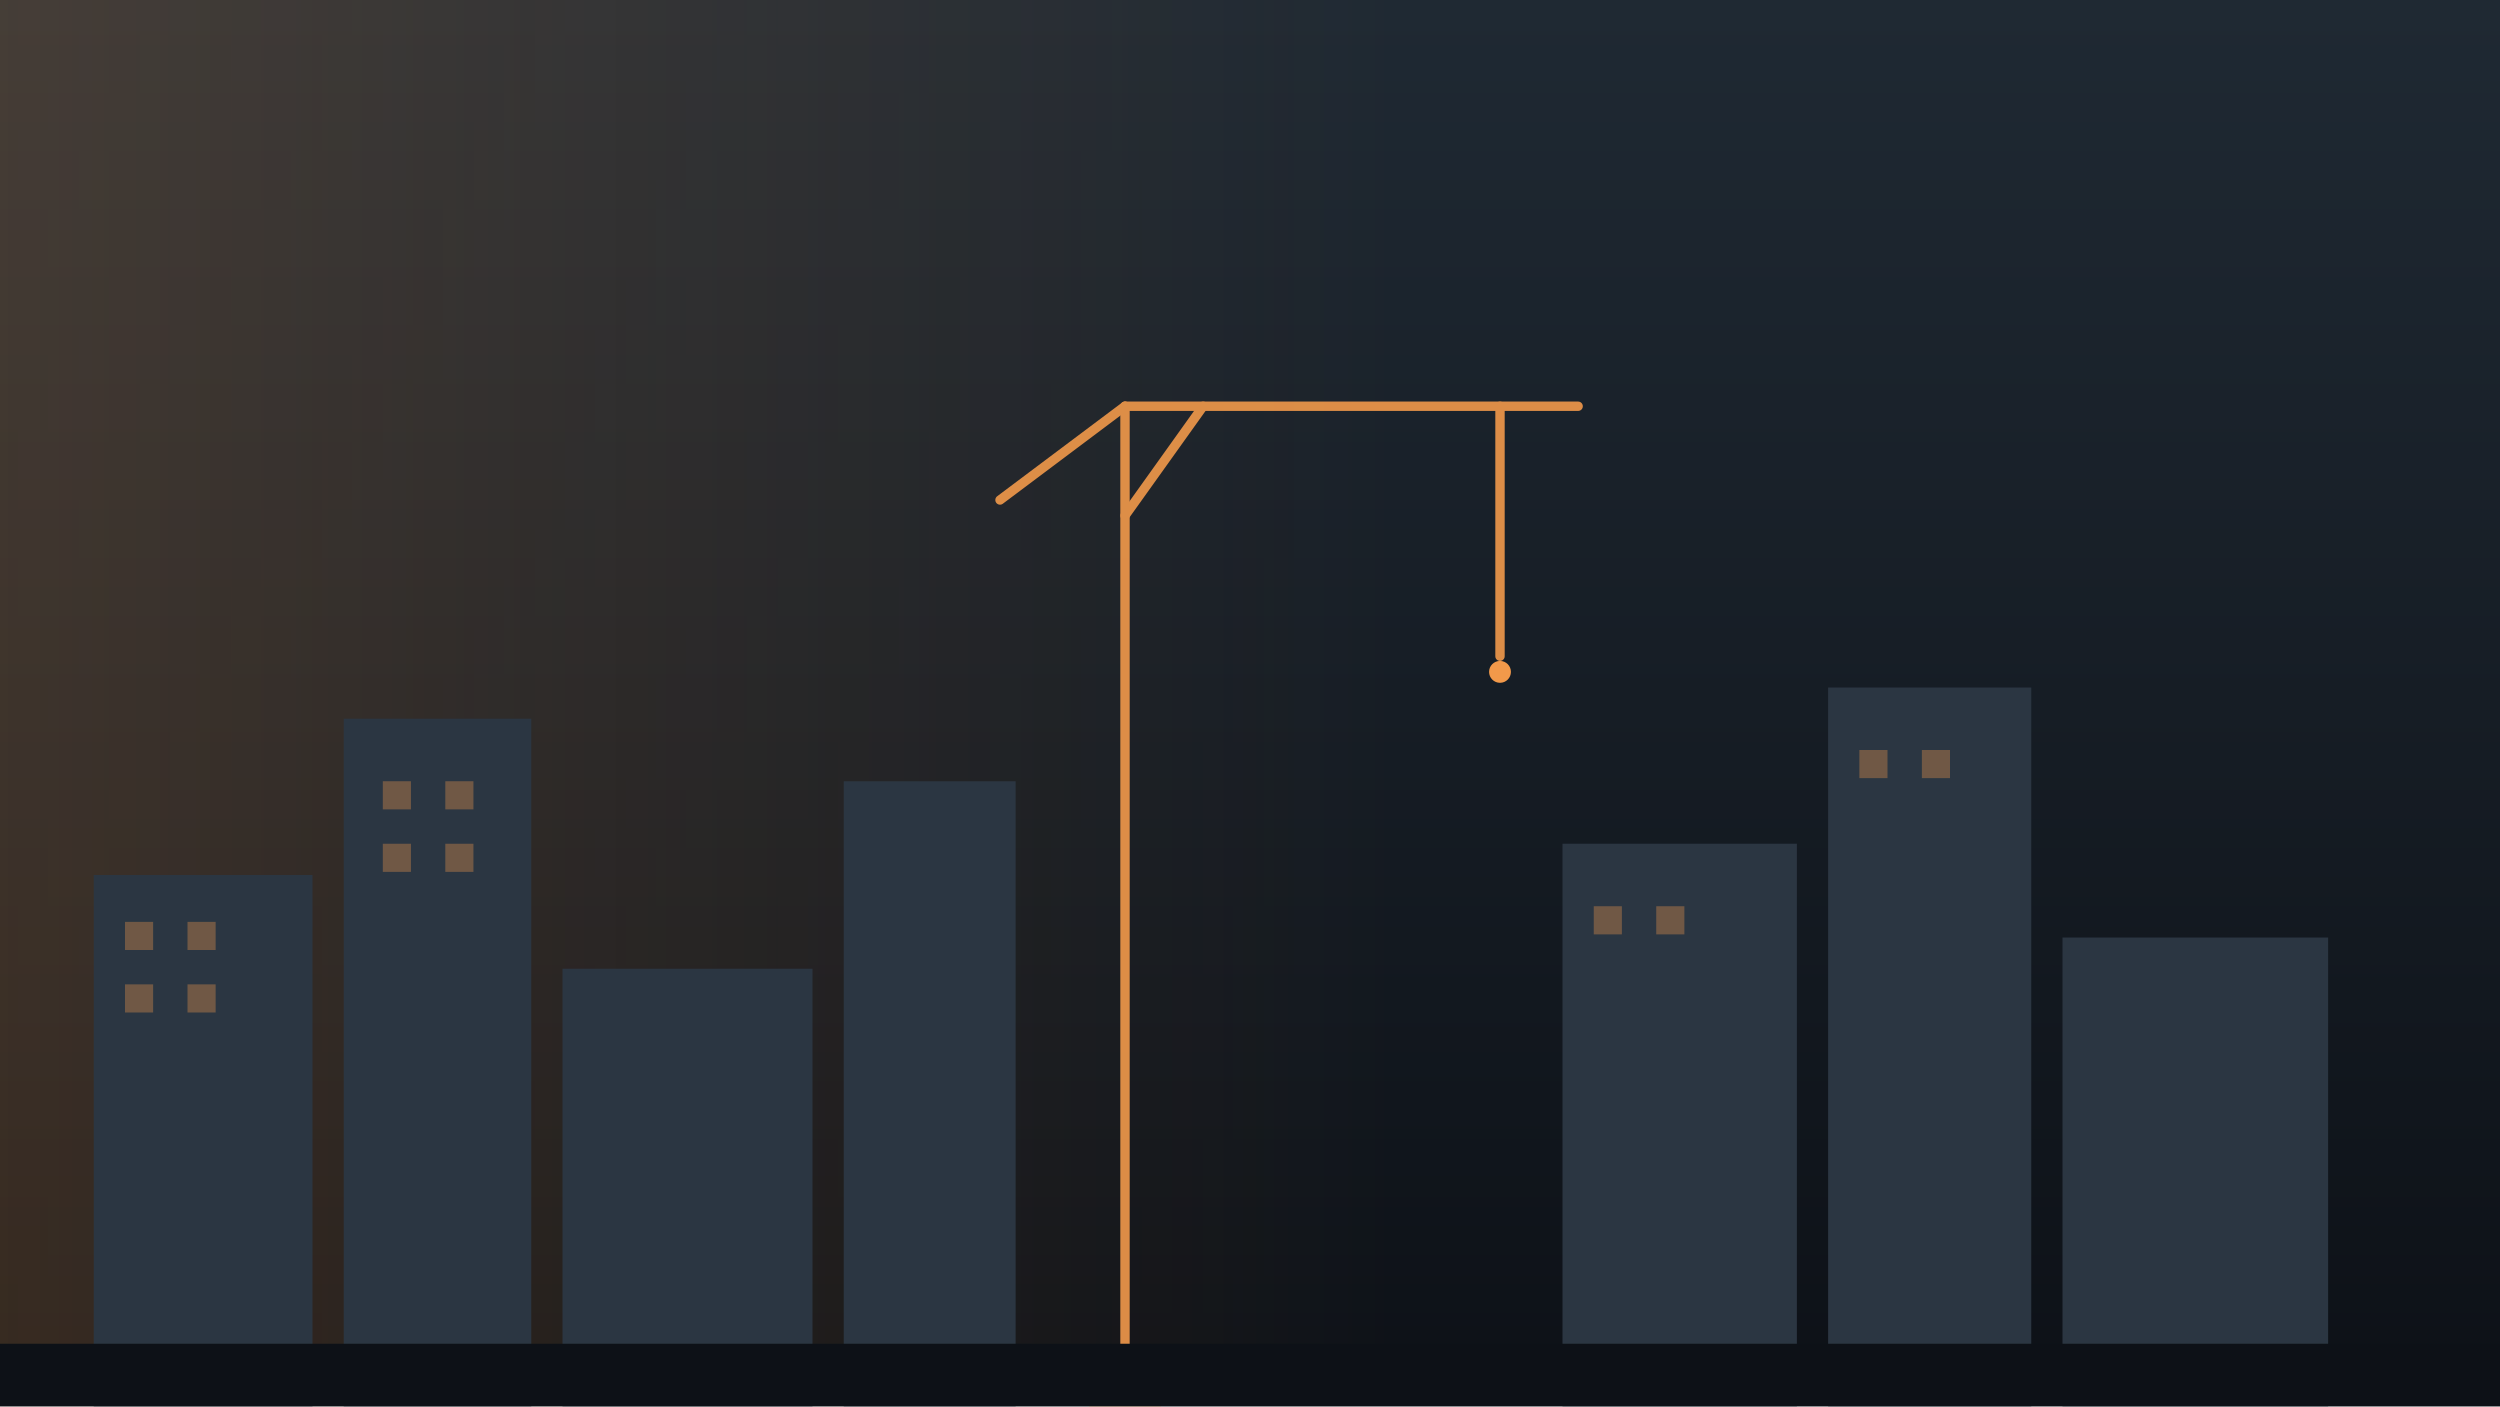
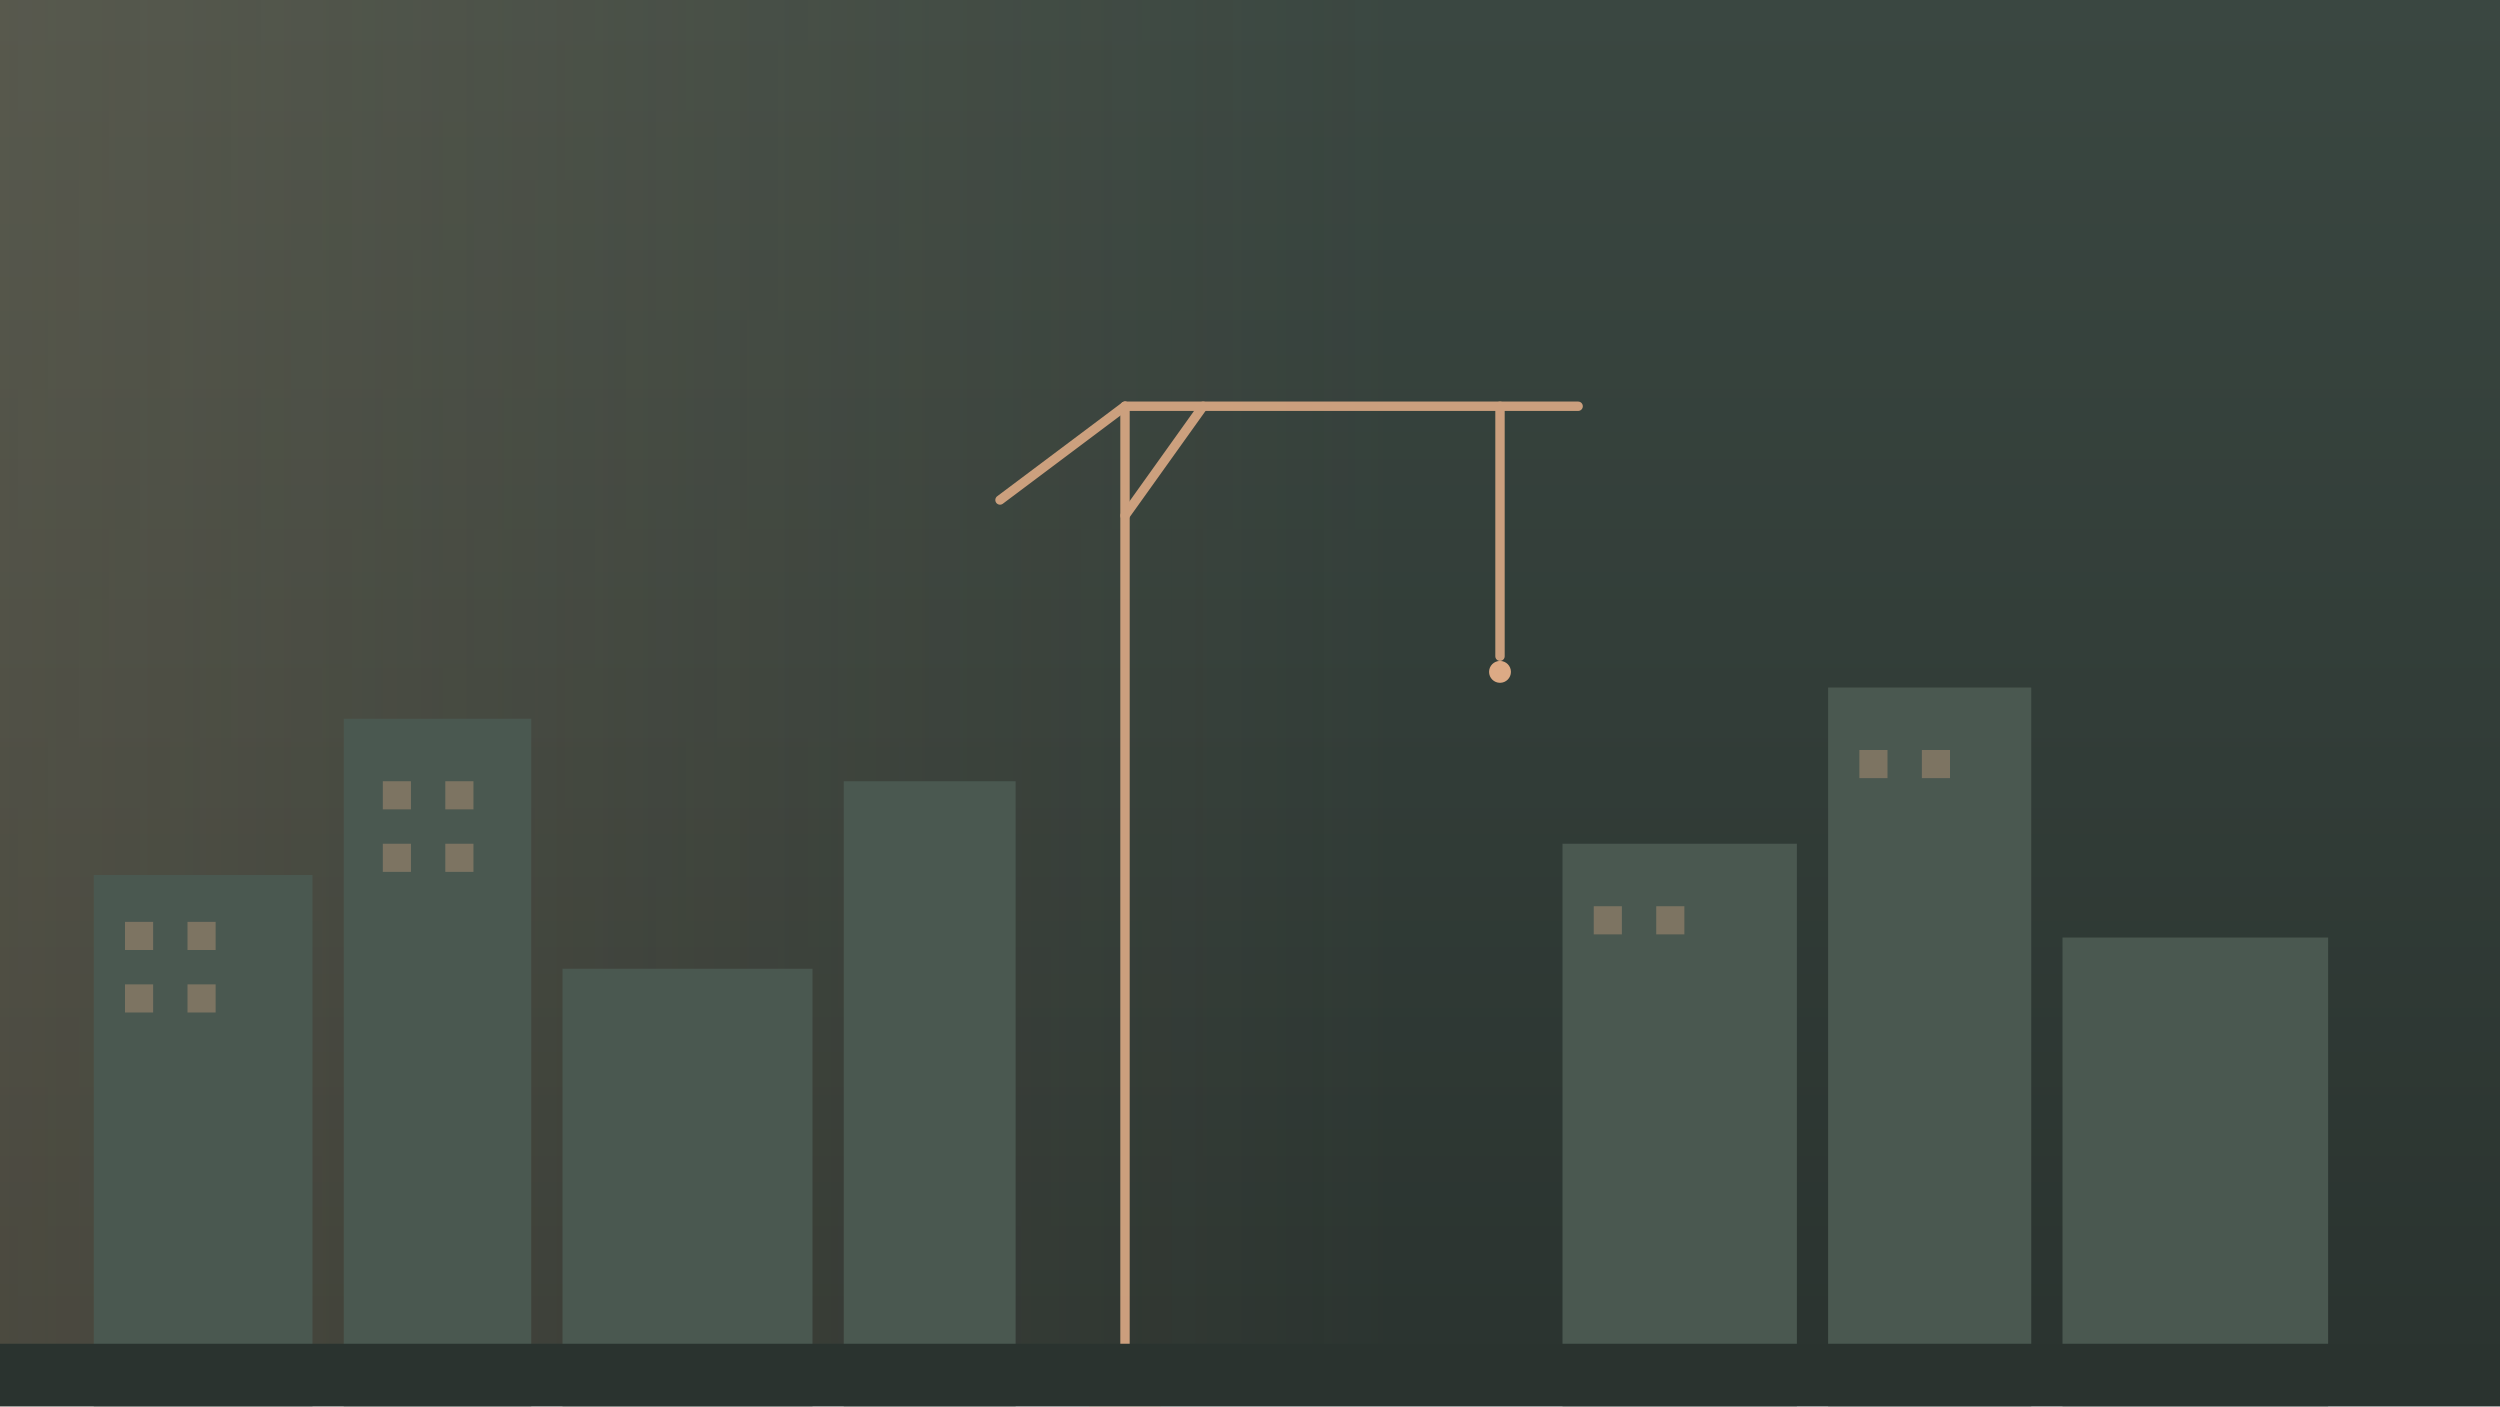
<svg xmlns="http://www.w3.org/2000/svg" viewBox="0 0 1600 900" preserveAspectRatio="xMidYMid slice" role="img" aria-label="Construction site placeholder background">
  <defs>
    <linearGradient id="sky" x1="0" y1="0" x2="0" y2="1">
-       <stop offset="0%" stop-color="#1f2933" />
-       <stop offset="100%" stop-color="#0d1117" />
+       <stop offset="0%" stop-color="#3a4741" />
+       <stop offset="100%" stop-color="#2a332f" />
    </linearGradient>
    <linearGradient id="glow" x1="0" y1="0" x2="1" y2="0">
-       <stop offset="0%" stop-color="#f2994a" stop-opacity="0.18" />
-       <stop offset="100%" stop-color="#f2994a" stop-opacity="0" />
+       <stop offset="0%" stop-color="#dcaa85" stop-opacity="0.18" />
+       <stop offset="100%" stop-color="#dcaa85" stop-opacity="0" />
    </linearGradient>
  </defs>
  <rect width="1600" height="900" fill="url(#sky)" />
  <rect width="900" height="900" fill="url(#glow)" />
-   <g fill="#2b3642">
+   <g fill="#4a5850">
    <rect x="60" y="560" width="140" height="340" />
    <rect x="220" y="460" width="120" height="440" />
    <rect x="360" y="620" width="160" height="280" />
    <rect x="540" y="500" width="110" height="400" />
    <rect x="1000" y="540" width="150" height="360" />
    <rect x="1170" y="440" width="130" height="460" />
    <rect x="1320" y="600" width="170" height="300" />
  </g>
-   <g fill="#f2994a" opacity="0.35">
+   <g fill="#dcaa85" opacity="0.35">
    <rect x="80" y="590" width="18" height="18" />
    <rect x="120" y="590" width="18" height="18" />
    <rect x="80" y="630" width="18" height="18" />
    <rect x="120" y="630" width="18" height="18" />
    <rect x="245" y="500" width="18" height="18" />
    <rect x="285" y="500" width="18" height="18" />
    <rect x="245" y="540" width="18" height="18" />
    <rect x="285" y="540" width="18" height="18" />
    <rect x="1020" y="580" width="18" height="18" />
    <rect x="1060" y="580" width="18" height="18" />
    <rect x="1190" y="480" width="18" height="18" />
    <rect x="1230" y="480" width="18" height="18" />
  </g>
-   <g stroke="#f2994a" stroke-width="6" fill="none" stroke-linecap="round" stroke-linejoin="round" opacity="0.9">
+   <g stroke="#dcaa85" stroke-width="6" fill="none" stroke-linecap="round" stroke-linejoin="round" opacity="0.9">
    <line x1="720" y1="900" x2="720" y2="260" />
    <line x1="720" y1="260" x2="1010" y2="260" />
    <line x1="720" y1="260" x2="640" y2="320" />
    <line x1="720" y1="330" x2="770" y2="260" />
    <line x1="960" y1="260" x2="960" y2="420" />
    <line x1="700" y1="900" x2="740" y2="900" />
  </g>
-   <circle cx="960" cy="430" r="7" fill="#f2994a" />
-   <rect x="0" y="860" width="1600" height="40" fill="#0d1117" />
+   <circle cx="960" cy="430" r="7" fill="#dcaa85" />
+   <rect x="0" y="860" width="1600" height="40" fill="#2a332f" />
</svg>
